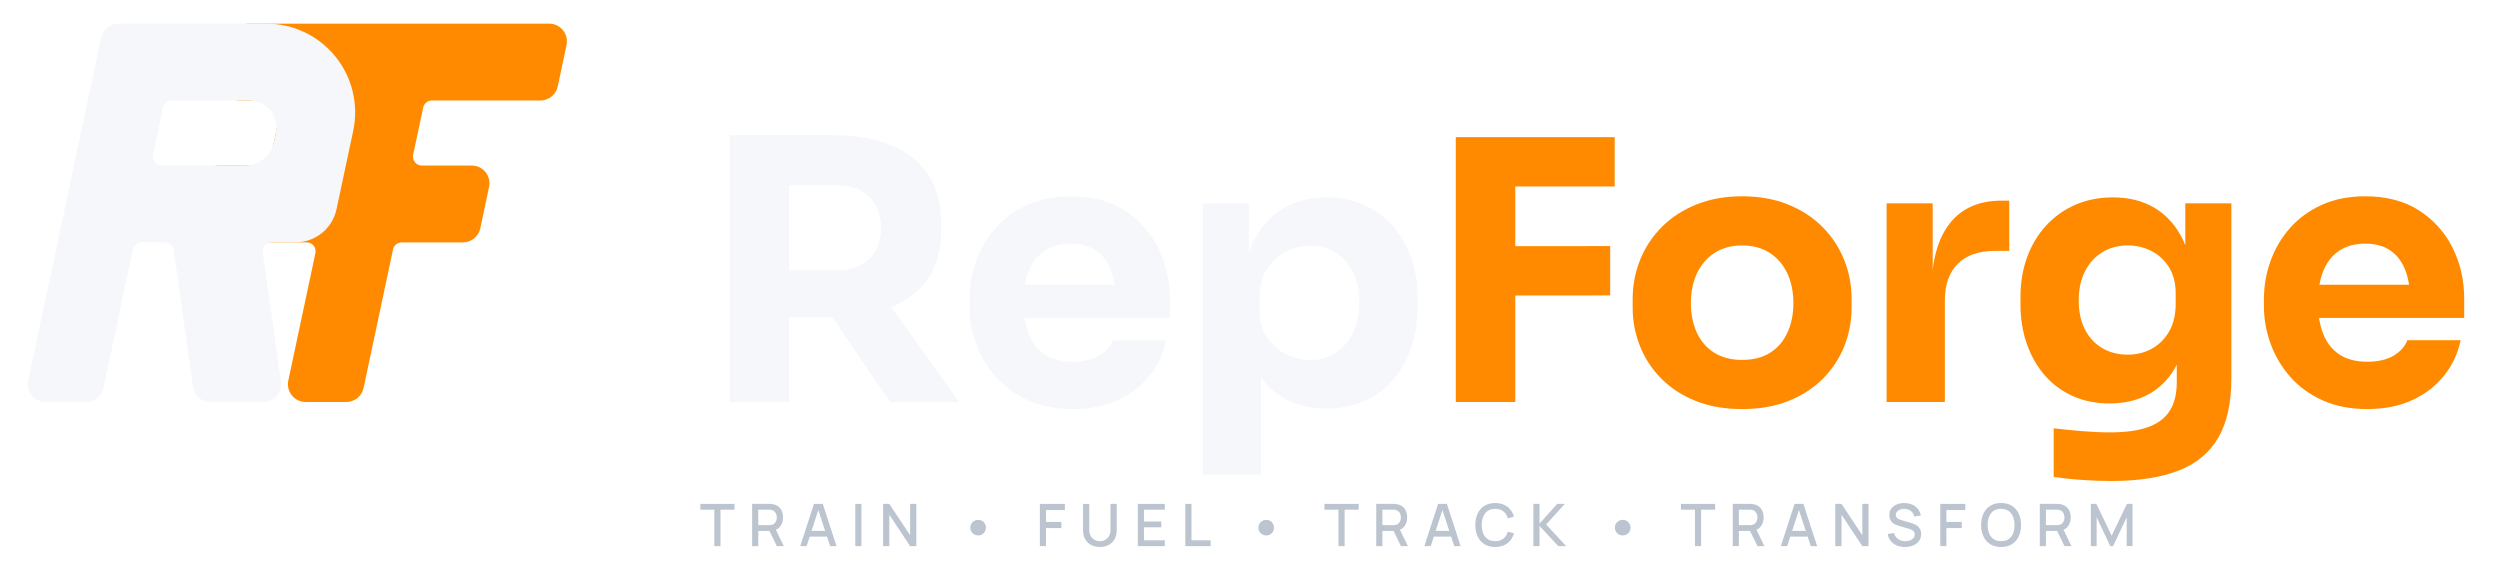
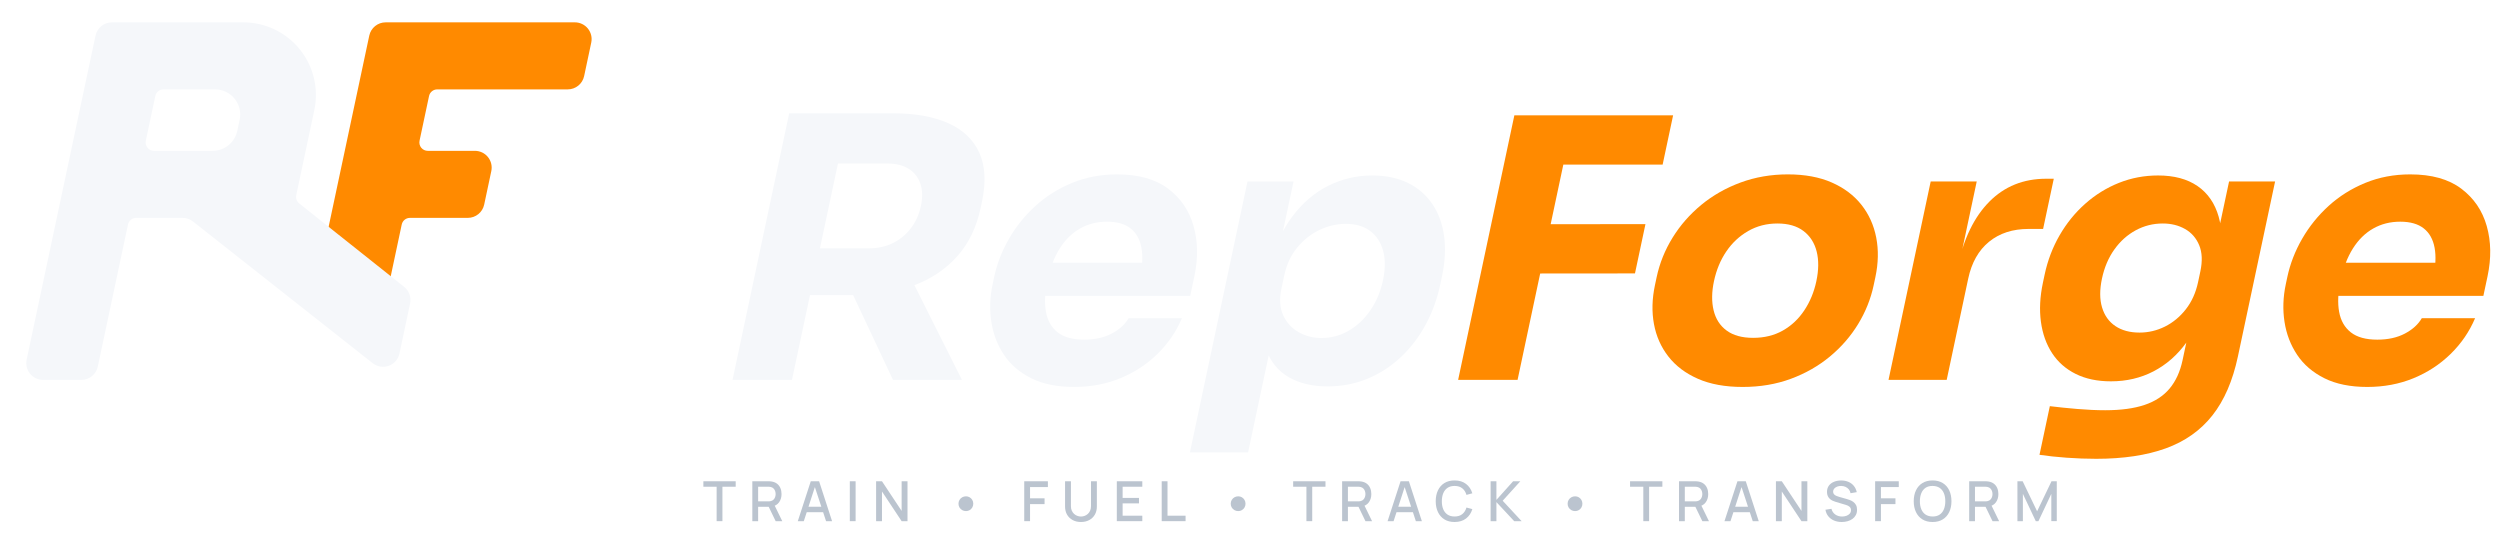
- <svg xmlns="http://www.w3.org/2000/svg" viewBox="0 0 845.79 192.76" width="845.79" height="192.76" role="img" aria-label="RepForge lockup with tagline, reversed">
+ <svg xmlns="http://www.w3.org/2000/svg" viewBox="0 0 895.01 194.58" width="895.01" height="194.58" role="img" aria-label="RepForge lockup with tagline, reversed">
  <g transform="translate(8.00 8.00) scale(1)">
-     <path fill="#FF8A00" d="M70.20 4.75A6.00 6.00 0 0 1 76.07 0.00L177.80 0.00A6.00 6.00 0 0 1 183.67 7.25L180.69 21.25A6.00 6.00 0 0 1 174.82 26.00L138.11 26.00A3.00 3.00 0 0 0 135.18 28.38L131.77 44.38A3.00 3.00 0 0 0 134.71 48.00L151.60 48.00A6.00 6.00 0 0 1 157.46 55.25L154.49 69.25A6.00 6.00 0 0 1 148.62 74.00L127.91 74.00A3.00 3.00 0 0 0 124.97 76.38L115.01 123.25A6.00 6.00 0 0 1 109.14 128.00L95.41 128.00A6.00 6.00 0 0 1 89.54 120.75L98.71 77.62A3.00 3.00 0 0 0 95.77 74.00L62.89 74.00A6.00 6.00 0 0 1 57.02 66.75L59.99 52.75A6.00 6.00 0 0 1 65.86 48.00L80.58 48.00A3.00 3.00 0 0 0 83.51 45.62L86.91 29.62A3.00 3.00 0 0 0 83.98 26.00L73.09 26.00A6.00 6.00 0 0 1 67.22 18.75Z" />
-     <path fill="#F5F7FA" fill-rule="nonzero" d="M26.20 4.75A6.00 6.00 0 0 1 32.07 0.00L82.16 0.00A30.00 30.00 0 0 1 111.50 36.24L105.87 62.73A14.23 14.23 0 0 1 91.96 74.00L83.87 74.00A3.00 3.00 0 0 0 80.90 77.42L87.04 121.17A6.00 6.00 0 0 1 81.10 128.00L63.22 128.00A6.00 6.00 0 0 1 57.27 122.83L50.78 76.58A3.00 3.00 0 0 0 47.81 74.00L39.91 74.00A3.00 3.00 0 0 0 36.97 76.38L27.01 123.25A6.00 6.00 0 0 1 21.14 128.00L7.41 128.00A6.00 6.00 0 0 1 1.54 120.75ZM50.11 26.00A3.00 3.00 0 0 0 47.18 28.38L43.77 44.38A3.00 3.00 0 0 0 46.71 48.00L74.91 48.00A10.00 10.00 0 0 0 84.69 40.08L85.34 36.99A9.10 9.10 0 0 0 76.45 26.00Z" />
+     <path fill="#FF8A00" d="M124.20 4.75A6.00 6.00 0 0 1 130.07 0.00L197.80 0.00A6.00 6.00 0 0 1 203.67 7.25L201.12 19.25A6.00 6.00 0 0 1 195.25 24.00L148.54 24.00A3.00 3.00 0 0 0 145.60 26.38L142.20 42.38A3.00 3.00 0 0 0 145.13 46.00L162.02 46.00A6.00 6.00 0 0 1 167.89 53.25L165.34 65.25A6.00 6.00 0 0 1 159.47 70.00L138.76 70.00A3.00 3.00 0 0 0 135.82 72.38L131.01 95.00L105.01 95.00Z" />
+     <path fill="#F5F7FA" fill-rule="nonzero" d="M26.20 4.75A6.00 6.00 0 0 1 32.07 0.00L79.10 0.00A26.00 26.00 0 0 1 104.53 31.41L98.06 61.86A3.00 3.00 0 0 0 99.13 64.84L136.68 94.69A6.00 6.00 0 0 1 138.82 100.63L135.01 118.56A6.00 6.00 0 0 1 125.42 122.02L61.08 71.29A6.00 6.00 0 0 0 57.36 70.00L40.76 70.00A3.00 3.00 0 0 0 37.82 72.38L27.01 123.25A6.00 6.00 0 0 1 21.14 128.00L7.41 128.00A6.00 6.00 0 0 1 1.54 120.75ZM50.54 24.00A3.00 3.00 0 0 0 47.60 26.38L44.20 42.38A3.00 3.00 0 0 0 47.13 46.00L68.14 46.00A9.00 9.00 0 0 0 76.94 38.87L77.80 34.87A9.00 9.00 0 0 0 68.99 24.00Z" />
  </g>
-   <g transform="translate(236.73 136.00)">
-     <path fill="#F5F7FA" d="M10.065 0.0V-90.275H30.194V0.0ZM64.408 0.0 38.111 -38.51H60.235L87.759 0.0ZM24.732 -28.721V-44.555H46.856Q51.305 -44.555 54.527 -46.334Q57.749 -48.114 59.544 -51.351Q61.339 -54.588 61.339 -58.854Q61.339 -63.211 59.544 -66.448Q57.749 -69.685 54.527 -71.481Q51.305 -73.276 46.856 -73.276H24.732V-90.275H45.291Q56.491 -90.275 64.684 -86.915Q72.877 -83.555 77.295 -76.912Q81.714 -70.268 81.714 -60.296V-58.332Q81.714 -48.359 77.234 -41.808Q72.754 -35.257 64.622 -31.989Q56.491 -28.721 45.291 -28.721Z" />
-     <path fill="#F5F7FA" d="M126.238 2.393Q117.646 2.393 111.11 -0.552Q104.574 -3.498 100.186 -8.484Q95.798 -13.471 93.528 -19.669Q91.257 -25.867 91.257 -32.403V-34.797Q91.257 -41.547 93.528 -47.792Q95.798 -54.036 100.14 -58.93Q104.482 -63.825 110.88 -66.709Q117.278 -69.593 125.501 -69.593Q136.364 -69.593 143.805 -64.761Q151.246 -59.928 155.128 -52.088Q159.009 -44.248 159.009 -35.104V-28.445H99.542V-39.676H147.196L140.721 -34.428Q140.721 -40.504 139.018 -44.769Q137.315 -49.035 133.955 -51.305Q130.595 -53.576 125.501 -53.576Q120.438 -53.576 116.848 -51.259Q113.258 -48.942 111.402 -44.478Q109.545 -40.013 109.545 -33.508Q109.545 -27.524 111.31 -23.044Q113.074 -18.564 116.756 -16.094Q120.438 -13.624 126.238 -13.624Q131.669 -13.624 135.136 -15.68Q138.604 -17.736 139.77 -20.896H157.813Q156.37 -14.054 152.09 -8.776Q147.809 -3.498 141.258 -0.552Q134.707 2.393 126.238 2.393Z" />
-     <path fill="#F5F7FA" d="M170.179 24.548V-67.2H185.767V-38.203L183.741 -38.264Q184.171 -48.359 187.853 -55.279Q191.535 -62.198 197.795 -65.712Q204.055 -69.225 211.972 -69.225Q218.998 -69.225 224.69 -66.663Q230.382 -64.101 234.464 -59.483Q238.545 -54.865 240.708 -48.636Q242.871 -42.407 242.871 -35.073V-32.311Q242.871 -24.978 240.815 -18.702Q238.759 -12.427 234.755 -7.717Q230.751 -3.007 225.013 -0.399Q219.275 2.209 212.002 2.209Q204.362 2.209 198.255 -0.905Q192.149 -4.02 188.482 -10.479Q184.815 -16.938 184.478 -26.911L189.878 -19.485V24.548ZM206.479 -14.176Q211.45 -14.176 215.209 -16.662Q218.968 -19.147 221.07 -23.581Q223.172 -28.015 223.172 -33.692Q223.172 -39.492 221.07 -43.772Q218.968 -48.053 215.255 -50.446Q211.542 -52.839 206.479 -52.839Q201.968 -52.839 198.087 -50.799Q194.205 -48.758 191.796 -44.846Q189.387 -40.934 189.387 -35.41V-30.869Q189.387 -25.591 191.904 -21.863Q194.42 -18.135 198.347 -16.156Q202.275 -14.176 206.479 -14.176Z" />
-     <path fill="#FF8A00" d="M255.79 0.0V-89.6H275.919V0.0ZM273.464 -36.024V-52.717L308.015 -52.747V-36.055ZM273.464 -72.907V-89.6H309.55V-72.907Z" />
-     <path fill="#FF8A00" d="M352.662 2.393Q343.794 2.393 336.921 -0.368Q330.047 -3.13 325.291 -7.932Q320.535 -12.734 318.08 -18.933Q315.625 -25.131 315.625 -32.035V-34.797Q315.625 -41.885 318.187 -48.191Q320.75 -54.496 325.567 -59.299Q330.385 -64.101 337.258 -66.847Q344.132 -69.593 352.662 -69.593Q361.284 -69.593 368.112 -66.847Q374.939 -64.101 379.757 -59.299Q384.574 -54.496 387.136 -48.191Q389.699 -41.885 389.699 -34.797V-32.035Q389.699 -25.131 387.244 -18.933Q384.789 -12.734 380.033 -7.932Q375.277 -3.13 368.403 -0.368Q361.53 2.393 352.662 2.393ZM352.662 -14.238Q358.369 -14.238 362.205 -16.708Q366.041 -19.178 368.02 -23.551Q369.999 -27.923 369.999 -33.416Q369.999 -39.123 367.958 -43.496Q365.918 -47.868 362.036 -50.415Q358.155 -52.962 352.662 -52.962Q347.2 -52.962 343.303 -50.415Q339.406 -47.868 337.365 -43.496Q335.325 -39.123 335.325 -33.416Q335.325 -27.923 337.304 -23.551Q339.283 -19.178 343.165 -16.708Q347.047 -14.238 352.662 -14.238Z" />
-     <path fill="#FF8A00" d="M401.543 0.0V-67.2H417.131V-38.356H416.824Q416.824 -52.625 422.869 -60.373Q428.914 -68.121 440.452 -68.121H443.029V-51.121H438.119Q430.049 -51.121 425.646 -46.779Q421.243 -42.437 421.243 -34.275V0.0Z" />
-     <path fill="#FF8A00" d="M477.55 26.727Q472.64 26.727 467.485 26.358Q462.33 25.99 458.065 25.376V8.899Q462.391 9.42 467.562 9.85Q472.732 10.279 477.12 10.279Q485.067 10.279 490.038 8.484Q495.009 6.689 497.357 2.93Q499.704 -0.828 499.704 -6.689V-20.129L503.264 -27.985Q502.987 -19.055 499.735 -12.673Q496.482 -6.29 490.683 -2.9Q484.883 0.491 476.967 0.491Q470.093 0.491 464.524 -2.01Q458.955 -4.511 455.027 -9.037Q451.099 -13.563 448.967 -19.684Q446.834 -25.806 446.834 -32.925V-35.687Q446.834 -42.836 449.074 -48.973Q451.314 -55.11 455.487 -59.667Q459.66 -64.224 465.398 -66.724Q471.136 -69.225 478.133 -69.225Q486.264 -69.225 492.248 -65.635Q498.231 -62.045 501.622 -55.218Q505.013 -48.39 505.289 -38.602L502.588 -37.927V-67.2H518.176V-7.917Q518.176 4.419 513.773 12.044Q509.37 19.669 500.348 23.198Q491.327 26.727 477.55 26.727ZM483.134 -16.018Q487.645 -16.018 491.296 -18.043Q494.948 -20.068 497.142 -23.904Q499.336 -27.739 499.336 -33.109V-36.73Q499.336 -41.977 497.065 -45.598Q494.795 -49.219 491.112 -51.09Q487.43 -52.962 483.165 -52.962Q478.255 -52.962 474.496 -50.661Q470.738 -48.359 468.636 -44.171Q466.534 -39.982 466.534 -34.306Q466.534 -28.629 468.651 -24.517Q470.768 -20.405 474.512 -18.212Q478.255 -16.018 483.134 -16.018Z" />
-     <path fill="#FF8A00" d="M564.173 2.393Q555.581 2.393 549.045 -0.552Q542.51 -3.498 538.122 -8.484Q533.734 -13.471 531.463 -19.669Q529.192 -25.867 529.192 -32.403V-34.797Q529.192 -41.547 531.463 -47.792Q533.734 -54.036 538.076 -58.93Q542.418 -63.825 548.815 -66.709Q555.213 -69.593 563.437 -69.593Q574.299 -69.593 581.74 -64.761Q589.181 -59.928 593.063 -52.088Q596.945 -44.248 596.945 -35.104V-28.445H537.477V-39.676H585.131L578.656 -34.428Q578.656 -40.504 576.953 -44.769Q575.25 -49.035 571.89 -51.305Q568.53 -53.576 563.437 -53.576Q558.374 -53.576 554.784 -51.259Q551.193 -48.942 549.337 -44.478Q547.481 -40.013 547.481 -33.508Q547.481 -27.524 549.245 -23.044Q551.009 -18.564 554.692 -16.094Q558.374 -13.624 564.173 -13.624Q569.604 -13.624 573.072 -15.68Q576.539 -17.736 577.705 -20.896H595.748Q594.306 -14.054 590.025 -8.776Q585.745 -3.498 579.193 -0.552Q572.642 2.393 564.173 2.393Z" />
+   <g transform="translate(251.61 136.00)">
+     <path fill="#F5F7FA" d="M10.64 0.0 30.925 -95.434H52.204L31.919 0.0ZM68.088 0.0 48.942 -40.71H72.33L92.774 0.0ZM32.599 -30.362 36.157 -47.1H59.545Q64.248 -47.1 68.054 -48.982Q71.86 -50.863 74.485 -54.286Q77.11 -57.708 78.069 -62.217Q79.048 -66.823 77.878 -70.245Q76.707 -73.668 73.705 -75.565Q70.702 -77.463 65.999 -77.463H42.611L46.43 -95.434H68.164Q80.004 -95.434 87.91 -91.882Q95.816 -88.33 98.995 -81.307Q102.173 -74.284 99.932 -63.741L99.491 -61.665Q97.25 -51.123 91.042 -44.197Q84.834 -37.272 75.503 -33.817Q66.173 -30.362 54.333 -30.362Z" />
+     <path fill="#F5F7FA" d="M132.914 2.53Q123.831 2.53 117.583 -0.584Q111.336 -3.698 107.818 -8.969Q104.299 -14.24 103.292 -20.793Q102.284 -27.346 103.753 -34.255L104.291 -36.785Q105.807 -43.922 109.611 -50.523Q113.415 -57.124 119.104 -62.298Q124.794 -67.472 132.206 -70.521Q139.617 -73.57 148.311 -73.57Q159.794 -73.57 166.574 -68.461Q173.355 -63.352 175.696 -55.064Q178.038 -46.776 175.983 -37.109L174.487 -30.07H111.622L114.145 -41.943H164.522L156.498 -36.396Q157.864 -42.819 157.022 -47.328Q156.18 -51.836 153.138 -54.237Q150.096 -56.637 144.712 -56.637Q139.359 -56.637 135.043 -54.188Q130.727 -51.739 127.762 -47.019Q124.796 -42.3 123.334 -35.423Q121.99 -29.097 122.848 -24.361Q123.707 -19.625 127.044 -17.014Q130.382 -14.403 136.513 -14.403Q142.254 -14.403 146.382 -16.576Q150.509 -18.749 152.452 -22.091H171.526Q168.464 -14.857 162.753 -9.277Q157.042 -3.698 149.454 -0.584Q141.867 2.53 132.914 2.53Z" />
+     <path fill="#F5F7FA" d="M174.387 25.951 195.003 -71.04H211.482L204.966 -40.386L202.839 -40.451Q205.562 -51.123 211.009 -58.438Q216.456 -65.753 223.863 -69.467Q231.27 -73.181 239.639 -73.181Q247.068 -73.181 252.509 -70.472Q257.951 -67.764 261.227 -62.882Q264.504 -58 265.391 -51.415Q266.278 -44.83 264.631 -37.077L264.01 -34.158Q262.362 -26.405 258.779 -19.771Q255.195 -13.138 249.904 -8.158Q244.612 -3.179 237.96 -0.422Q231.308 2.336 223.62 2.336Q215.543 2.336 209.788 -0.957Q204.032 -4.249 201.607 -11.078Q199.182 -17.906 201.066 -28.448L205.107 -20.598L195.213 25.951ZM221.463 -14.987Q226.718 -14.987 231.25 -17.614Q235.783 -20.242 239.001 -24.929Q242.219 -29.616 243.495 -35.617Q244.798 -41.748 243.538 -46.273Q242.278 -50.798 238.89 -53.329Q235.503 -55.859 230.151 -55.859Q225.382 -55.859 220.82 -53.702Q216.258 -51.545 212.833 -47.409Q209.407 -43.273 208.166 -37.434L207.146 -32.633Q205.96 -27.054 207.782 -23.112Q209.604 -19.171 213.312 -17.079Q217.019 -14.987 221.463 -14.987Z" />
+     <path fill="#FF8A00" d="M270.406 0.0 290.539 -94.72H311.819L291.686 0.0ZM297.185 -38.083 300.936 -55.729 337.469 -55.762 333.718 -38.115ZM305.473 -77.074 309.224 -94.72H347.371L343.621 -77.074Z" />
+     <path fill="#FF8A00" d="M372.276 2.53Q362.902 2.53 356.256 -0.389Q349.61 -3.309 345.661 -8.385Q341.712 -13.462 340.51 -20.014Q339.308 -26.567 340.859 -33.866L341.48 -36.785Q343.073 -44.278 347.198 -50.944Q351.324 -57.611 357.496 -62.687Q363.667 -67.764 371.551 -70.667Q379.434 -73.57 388.452 -73.57Q397.567 -73.57 404.167 -70.667Q410.768 -67.764 414.782 -62.687Q418.795 -57.611 420.087 -50.944Q421.379 -44.278 419.786 -36.785L419.165 -33.866Q417.614 -26.567 413.626 -20.014Q409.638 -13.462 403.531 -8.385Q397.424 -3.309 389.538 -0.389Q381.651 2.53 372.276 2.53ZM376.013 -15.051Q382.047 -15.051 386.657 -17.663Q391.267 -20.274 394.341 -24.896Q397.416 -29.519 398.65 -35.325Q399.933 -41.359 398.758 -45.981Q397.584 -50.604 394.052 -53.296Q390.521 -55.989 384.715 -55.989Q378.941 -55.989 374.249 -53.296Q369.557 -50.604 366.417 -45.981Q363.277 -41.359 361.995 -35.325Q360.761 -29.519 361.871 -24.896Q362.98 -20.274 366.529 -17.663Q370.077 -15.051 376.013 -15.051Z" />
+     <path fill="#FF8A00" d="M424.488 0.0 439.588 -71.04H456.067L449.586 -40.548H449.261Q452.468 -55.632 460.599 -63.822Q468.73 -72.013 480.927 -72.013H483.652L479.832 -54.042H474.642Q466.111 -54.042 460.48 -49.452Q454.85 -44.862 453.015 -36.234L445.314 0.0Z" />
+     <path fill="#FF8A00" d="M498.833 28.254Q493.642 28.254 488.276 27.865Q482.909 27.475 478.538 26.827L482.24 9.407Q486.697 9.959 492.066 10.413Q497.435 10.867 502.074 10.867Q510.476 10.867 516.134 8.969Q521.792 7.072 525.119 3.098Q528.445 -0.876 529.762 -7.072L532.782 -21.28L538.31 -29.584Q536.011 -20.144 531.139 -13.397Q526.266 -6.65 519.373 -3.065Q512.481 0.519 504.111 0.519Q496.845 0.519 491.52 -2.125Q486.194 -4.768 483.059 -9.553Q479.924 -14.338 479.045 -20.809Q478.166 -27.281 479.766 -34.806L480.386 -37.726Q481.993 -45.284 485.74 -51.772Q489.487 -58.259 494.922 -63.076Q500.358 -67.893 506.986 -70.537Q513.614 -73.181 521.01 -73.181Q529.606 -73.181 535.124 -69.386Q540.643 -65.59 542.694 -58.373Q544.744 -51.155 542.836 -40.807L539.83 -40.094L546.408 -71.04H562.887L549.565 -8.369Q546.794 4.671 540.425 12.732Q534.057 20.793 523.727 24.523Q513.397 28.254 498.833 28.254ZM514.341 -16.933Q519.11 -16.933 523.425 -19.074Q527.74 -21.215 530.921 -25.269Q534.102 -29.324 535.309 -35.001L536.123 -38.829Q537.302 -44.376 535.715 -48.203Q534.128 -52.031 530.656 -54.01Q527.184 -55.989 522.675 -55.989Q517.485 -55.989 512.994 -53.556Q508.503 -51.123 505.34 -46.695Q502.177 -42.267 500.901 -36.266Q499.626 -30.265 500.94 -25.918Q502.254 -21.572 505.719 -19.252Q509.183 -16.933 514.341 -16.933Z" />
+     <path fill="#FF8A00" d="M595.874 2.53Q586.791 2.53 580.544 -0.584Q574.296 -3.698 570.778 -8.969Q567.26 -14.24 566.252 -20.793Q565.244 -27.346 566.713 -34.255L567.251 -36.785Q568.768 -43.922 572.571 -50.523Q576.375 -57.124 582.065 -62.298Q587.754 -67.472 595.166 -70.521Q602.577 -73.57 611.271 -73.57Q622.754 -73.57 629.534 -68.461Q636.315 -63.352 638.657 -55.064Q640.998 -46.776 638.944 -37.109L637.447 -30.07H574.582L577.105 -41.943H627.482L619.459 -36.396Q620.824 -42.819 619.982 -47.328Q619.14 -51.836 616.098 -54.237Q613.057 -56.637 607.672 -56.637Q602.319 -56.637 598.004 -54.188Q593.688 -51.739 590.722 -47.019Q587.756 -42.3 586.294 -35.423Q584.95 -29.097 585.808 -24.361Q586.667 -19.625 590.005 -17.014Q593.342 -14.403 599.473 -14.403Q605.215 -14.403 609.342 -16.576Q613.47 -18.749 615.412 -22.091H634.486Q631.424 -14.857 625.713 -9.277Q620.002 -3.698 612.414 -0.584Q604.827 2.53 595.874 2.53Z" />
  </g>
-   <g transform="translate(236.73 184.76)">
+   <g transform="translate(251.61 186.58)">
    <path fill="#BBC4CF" d="M4.947 0.0V-12.327H0.198V-14.285H11.772V-12.327H7.023V0.0Z" />
    <path fill="#BBC4CF" d="M17.727 0.0V-14.285H23.5Q23.709 -14.285 24.016 -14.27Q24.324 -14.255 24.598 -14.205Q25.795 -14.02 26.594 -13.394Q27.392 -12.767 27.788 -11.816Q28.183 -10.866 28.183 -9.708Q28.183 -8.002 27.31 -6.769Q26.437 -5.535 24.691 -5.231L23.844 -5.132H19.804V0.0ZM26.08 0.0 23.262 -5.813 25.352 -6.349 28.447 0.0ZM19.804 -7.09H23.421Q23.616 -7.09 23.859 -7.109Q24.102 -7.129 24.321 -7.182Q24.959 -7.334 25.344 -7.734Q25.729 -8.134 25.901 -8.659Q26.073 -9.183 26.073 -9.708Q26.073 -10.234 25.901 -10.758Q25.729 -11.282 25.344 -11.682Q24.959 -12.083 24.321 -12.235Q24.102 -12.291 23.859 -12.309Q23.616 -12.327 23.421 -12.327H19.804Z" />
    <path fill="#BBC4CF" d="M34.006 0.0 38.648 -14.285H41.631L46.274 0.0H44.124L39.845 -13.035H40.388L36.155 0.0ZM36.413 -3.221V-5.165H43.873V-3.221Z" />
    <path fill="#BBC4CF" d="M52.626 0.0V-14.285H54.702V0.0Z" />
    <path fill="#BBC4CF" d="M62.04 0.0V-14.285H64.143L71.179 -3.67V-14.285H73.282V0.0H71.179L64.143 -10.621V0.0Z" />
    <path fill="#BBC4CF" d="" />
    <path fill="#BBC4CF" d="M94.23 -3.604Q93.479 -3.604 92.868 -3.951Q92.256 -4.299 91.894 -4.898Q91.532 -5.498 91.532 -6.25Q91.532 -7.004 91.896 -7.605Q92.259 -8.207 92.868 -8.551Q93.476 -8.895 94.23 -8.895Q94.934 -8.895 95.524 -8.551Q96.115 -8.207 96.469 -7.606Q96.823 -7.005 96.823 -6.252Q96.823 -5.499 96.469 -4.899Q96.115 -4.299 95.524 -3.951Q94.934 -3.604 94.23 -3.604Z" />
    <path fill="#BBC4CF" d="" />
    <path fill="#BBC4CF" d="M115.072 0.0V-14.285H123.537V-12.208H117.149V-8.181H122.347V-6.104H117.149V0.0Z" />
    <path fill="#BBC4CF" d="M135.378 0.298Q133.698 0.298 132.415 -0.39Q131.132 -1.078 130.408 -2.326Q129.684 -3.575 129.684 -5.258V-14.272L131.787 -14.285V-5.363Q131.787 -4.454 132.095 -3.761Q132.402 -3.069 132.918 -2.601Q133.434 -2.133 134.075 -1.896Q134.717 -1.66 135.378 -1.66Q136.053 -1.66 136.694 -1.9Q137.336 -2.139 137.848 -2.607Q138.361 -3.075 138.665 -3.768Q138.969 -4.461 138.969 -5.363V-14.285H141.072V-5.258Q141.072 -3.578 140.348 -2.33Q139.624 -1.081 138.341 -0.392Q137.058 0.298 135.378 0.298Z" />
    <path fill="#BBC4CF" d="M148.215 0.0V-14.285H157.341V-12.327H150.291V-8.326H156.151V-6.369H150.291V-1.958H157.341V0.0Z" />
    <path fill="#BBC4CF" d="M164.285 0.0V-14.285H166.362V-1.958H172.83V0.0Z" />
    <path fill="#BBC4CF" d="" />
    <path fill="#BBC4CF" d="M191.694 -3.604Q190.943 -3.604 190.332 -3.951Q189.72 -4.299 189.358 -4.898Q188.996 -5.498 188.996 -6.25Q188.996 -7.004 189.36 -7.605Q189.723 -8.207 190.332 -8.551Q190.94 -8.895 191.694 -8.895Q192.398 -8.895 192.988 -8.551Q193.579 -8.207 193.933 -7.606Q194.287 -7.005 194.287 -6.252Q194.287 -5.499 193.933 -4.899Q193.579 -4.299 192.988 -3.951Q192.398 -3.604 191.694 -3.604Z" />
    <path fill="#BBC4CF" d="" />
    <path fill="#BBC4CF" d="M216.094 0.0V-12.327H211.346V-14.285H222.919V-12.327H218.171V0.0Z" />
    <path fill="#BBC4CF" d="M228.874 0.0V-14.285H234.648Q234.856 -14.285 235.164 -14.27Q235.471 -14.255 235.746 -14.205Q236.943 -14.02 237.741 -13.394Q238.54 -12.767 238.935 -11.816Q239.33 -10.866 239.33 -9.708Q239.33 -8.002 238.457 -6.769Q237.584 -5.535 235.838 -5.231L234.992 -5.132H230.951V0.0ZM237.227 0.0 234.41 -5.813 236.499 -6.349 239.594 0.0ZM230.951 -7.09H234.568Q234.763 -7.09 235.006 -7.109Q235.25 -7.129 235.468 -7.182Q236.106 -7.334 236.491 -7.734Q236.876 -8.134 237.048 -8.659Q237.22 -9.183 237.22 -9.708Q237.22 -10.234 237.048 -10.758Q236.876 -11.282 236.491 -11.682Q236.106 -12.083 235.468 -12.235Q235.25 -12.291 235.006 -12.309Q234.763 -12.327 234.568 -12.327H230.951Z" />
    <path fill="#BBC4CF" d="M245.153 0.0 249.796 -14.285H252.778L257.421 0.0H255.271L250.993 -13.035H251.535L247.302 0.0ZM247.56 -3.221V-5.165H255.02V-3.221Z" />
    <path fill="#BBC4CF" d="M269.136 0.298Q266.997 0.298 265.487 -0.641Q263.978 -1.581 263.181 -3.257Q262.384 -4.934 262.384 -7.142Q262.384 -9.351 263.181 -11.028Q263.978 -12.704 265.487 -13.643Q266.997 -14.582 269.136 -14.582Q271.61 -14.582 273.233 -13.334Q274.857 -12.086 275.492 -9.973L273.389 -9.404Q272.965 -10.902 271.902 -11.757Q270.839 -12.612 269.136 -12.612Q267.618 -12.612 266.608 -11.927Q265.598 -11.243 265.089 -10.011Q264.58 -8.779 264.573 -7.142Q264.566 -5.506 265.076 -4.276Q265.585 -3.045 266.602 -2.359Q267.618 -1.673 269.136 -1.673Q270.839 -1.673 271.902 -2.533Q272.965 -3.393 273.389 -4.881L275.492 -4.312Q274.857 -2.199 273.233 -0.951Q271.61 0.298 269.136 0.298Z" />
    <path fill="#BBC4CF" d="M282.036 0.0V-14.285H284.112V-7.619L290.091 -14.285H292.67L286.354 -7.314L293.133 0.0H290.474L284.112 -6.825V0.0Z" />
    <path fill="#BBC4CF" d="" />
    <path fill="#BBC4CF" d="M312.301 -3.604Q311.551 -3.604 310.939 -3.951Q310.327 -4.299 309.965 -4.898Q309.603 -5.498 309.603 -6.25Q309.603 -7.004 309.967 -7.605Q310.331 -8.207 310.939 -8.551Q311.548 -8.895 312.301 -8.895Q313.005 -8.895 313.596 -8.551Q314.186 -8.207 314.54 -7.606Q314.894 -7.005 314.894 -6.252Q314.894 -5.499 314.54 -4.899Q314.186 -4.299 313.596 -3.951Q313.005 -3.604 312.301 -3.604Z" />
    <path fill="#BBC4CF" d="" />
    <path fill="#BBC4CF" d="M336.701 0.0V-12.327H331.953V-14.285H343.526V-12.327H338.778V0.0Z" />
    <path fill="#BBC4CF" d="M349.482 0.0V-14.285H355.255Q355.463 -14.285 355.771 -14.27Q356.078 -14.255 356.353 -14.205Q357.55 -14.02 358.348 -13.394Q359.147 -12.767 359.542 -11.816Q359.937 -10.866 359.937 -9.708Q359.937 -8.002 359.064 -6.769Q358.191 -5.535 356.445 -5.231L355.599 -5.132H351.558V0.0ZM357.834 0.0 355.017 -5.813 357.107 -6.349 360.202 0.0ZM351.558 -7.09H355.176Q355.371 -7.09 355.614 -7.109Q355.857 -7.129 356.075 -7.182Q356.713 -7.334 357.099 -7.734Q357.484 -8.134 357.656 -8.659Q357.828 -9.183 357.828 -9.708Q357.828 -10.234 357.656 -10.758Q357.484 -11.282 357.099 -11.682Q356.713 -12.083 356.075 -12.235Q355.857 -12.291 355.614 -12.309Q355.371 -12.327 355.176 -12.327H351.558Z" />
    <path fill="#BBC4CF" d="M365.76 0.0 370.403 -14.285H373.386L378.028 0.0H375.879L371.6 -13.035H372.142L367.91 0.0ZM368.168 -3.221V-5.165H375.627V-3.221Z" />
    <path fill="#BBC4CF" d="M384.182 0.0V-14.285H386.285L393.321 -3.67V-14.285H395.424V0.0H393.321L386.285 -10.621V0.0Z" />
    <path fill="#BBC4CF" d="M407.742 0.298Q406.201 0.298 404.966 -0.233Q403.731 -0.764 402.932 -1.749Q402.134 -2.735 401.902 -4.094L404.058 -4.424Q404.386 -3.115 405.427 -2.387Q406.469 -1.66 407.861 -1.66Q408.721 -1.66 409.448 -1.931Q410.175 -2.202 410.615 -2.713Q411.055 -3.224 411.055 -3.942Q411.055 -4.328 410.923 -4.626Q410.791 -4.924 410.554 -5.144Q410.318 -5.363 409.987 -5.529Q409.656 -5.694 409.263 -5.813L405.599 -6.898Q405.063 -7.053 404.51 -7.308Q403.956 -7.562 403.493 -7.972Q403.03 -8.382 402.744 -8.994Q402.458 -9.606 402.458 -10.476Q402.458 -11.798 403.137 -12.716Q403.817 -13.633 404.974 -14.105Q406.131 -14.576 407.57 -14.569Q409.021 -14.556 410.166 -14.06Q411.31 -13.564 412.069 -12.633Q412.827 -11.702 413.118 -10.39L410.896 -10.006Q410.744 -10.816 410.261 -11.396Q409.779 -11.977 409.071 -12.288Q408.363 -12.598 407.543 -12.612Q406.746 -12.625 406.09 -12.367Q405.434 -12.109 405.04 -11.646Q404.647 -11.183 404.647 -10.575Q404.647 -9.98 404.992 -9.614Q405.338 -9.249 405.85 -9.035Q406.363 -8.822 406.869 -8.683L409.508 -7.936Q410.004 -7.8 410.635 -7.567Q411.267 -7.334 411.857 -6.914Q412.447 -6.494 412.832 -5.808Q413.218 -5.122 413.218 -4.074Q413.218 -2.999 412.781 -2.179Q412.345 -1.359 411.584 -0.81Q410.824 -0.261 409.835 0.018Q408.846 0.298 407.742 0.298Z" />
    <path fill="#BBC4CF" d="M419.695 0.0V-14.285H428.16V-12.208H421.772V-8.181H426.97V-6.104H421.772V0.0Z" />
    <path fill="#BBC4CF" d="M440.266 0.298Q438.127 0.298 436.617 -0.641Q435.108 -1.581 434.311 -3.257Q433.514 -4.934 433.514 -7.142Q433.514 -9.351 434.311 -11.028Q435.108 -12.704 436.617 -13.643Q438.127 -14.582 440.266 -14.582Q442.406 -14.582 443.915 -13.643Q445.425 -12.704 446.221 -11.028Q447.018 -9.351 447.018 -7.142Q447.018 -4.934 446.221 -3.257Q445.425 -1.581 443.915 -0.641Q442.406 0.298 440.266 0.298ZM440.266 -1.673Q441.784 -1.66 442.794 -2.346Q443.804 -3.032 444.31 -4.269Q444.816 -5.506 444.816 -7.142Q444.816 -8.779 444.31 -10.004Q443.804 -11.229 442.794 -11.914Q441.784 -12.598 440.266 -12.612Q438.748 -12.625 437.742 -11.94Q436.735 -11.256 436.229 -10.018Q435.723 -8.779 435.716 -7.142Q435.71 -5.506 436.216 -4.282Q436.721 -3.059 437.735 -2.373Q438.748 -1.686 440.266 -1.673Z" />
    <path fill="#BBC4CF" d="M453.364 0.0V-14.285H459.137Q459.346 -14.285 459.653 -14.27Q459.961 -14.255 460.235 -14.205Q461.432 -14.02 462.231 -13.394Q463.029 -12.767 463.424 -11.816Q463.82 -10.866 463.82 -9.708Q463.82 -8.002 462.947 -6.769Q462.074 -5.535 460.328 -5.231L459.481 -5.132H455.44V0.0ZM461.716 0.0 458.899 -5.813 460.989 -6.349 464.084 0.0ZM455.44 -7.09H459.058Q459.253 -7.09 459.496 -7.109Q459.739 -7.129 459.957 -7.182Q460.596 -7.334 460.981 -7.734Q461.366 -8.134 461.538 -8.659Q461.71 -9.183 461.71 -9.708Q461.71 -10.234 461.538 -10.758Q461.366 -11.282 460.981 -11.682Q460.596 -12.083 459.957 -12.235Q459.739 -12.291 459.496 -12.309Q459.253 -12.327 459.058 -12.327H455.44Z" />
    <path fill="#BBC4CF" d="M470.635 0.0V-14.285H472.513L477.684 -3.538L482.836 -14.285H484.728V-0.007H482.77V-9.781L478.154 0.0H477.208L472.592 -9.781V0.0Z" />
  </g>
</svg>
